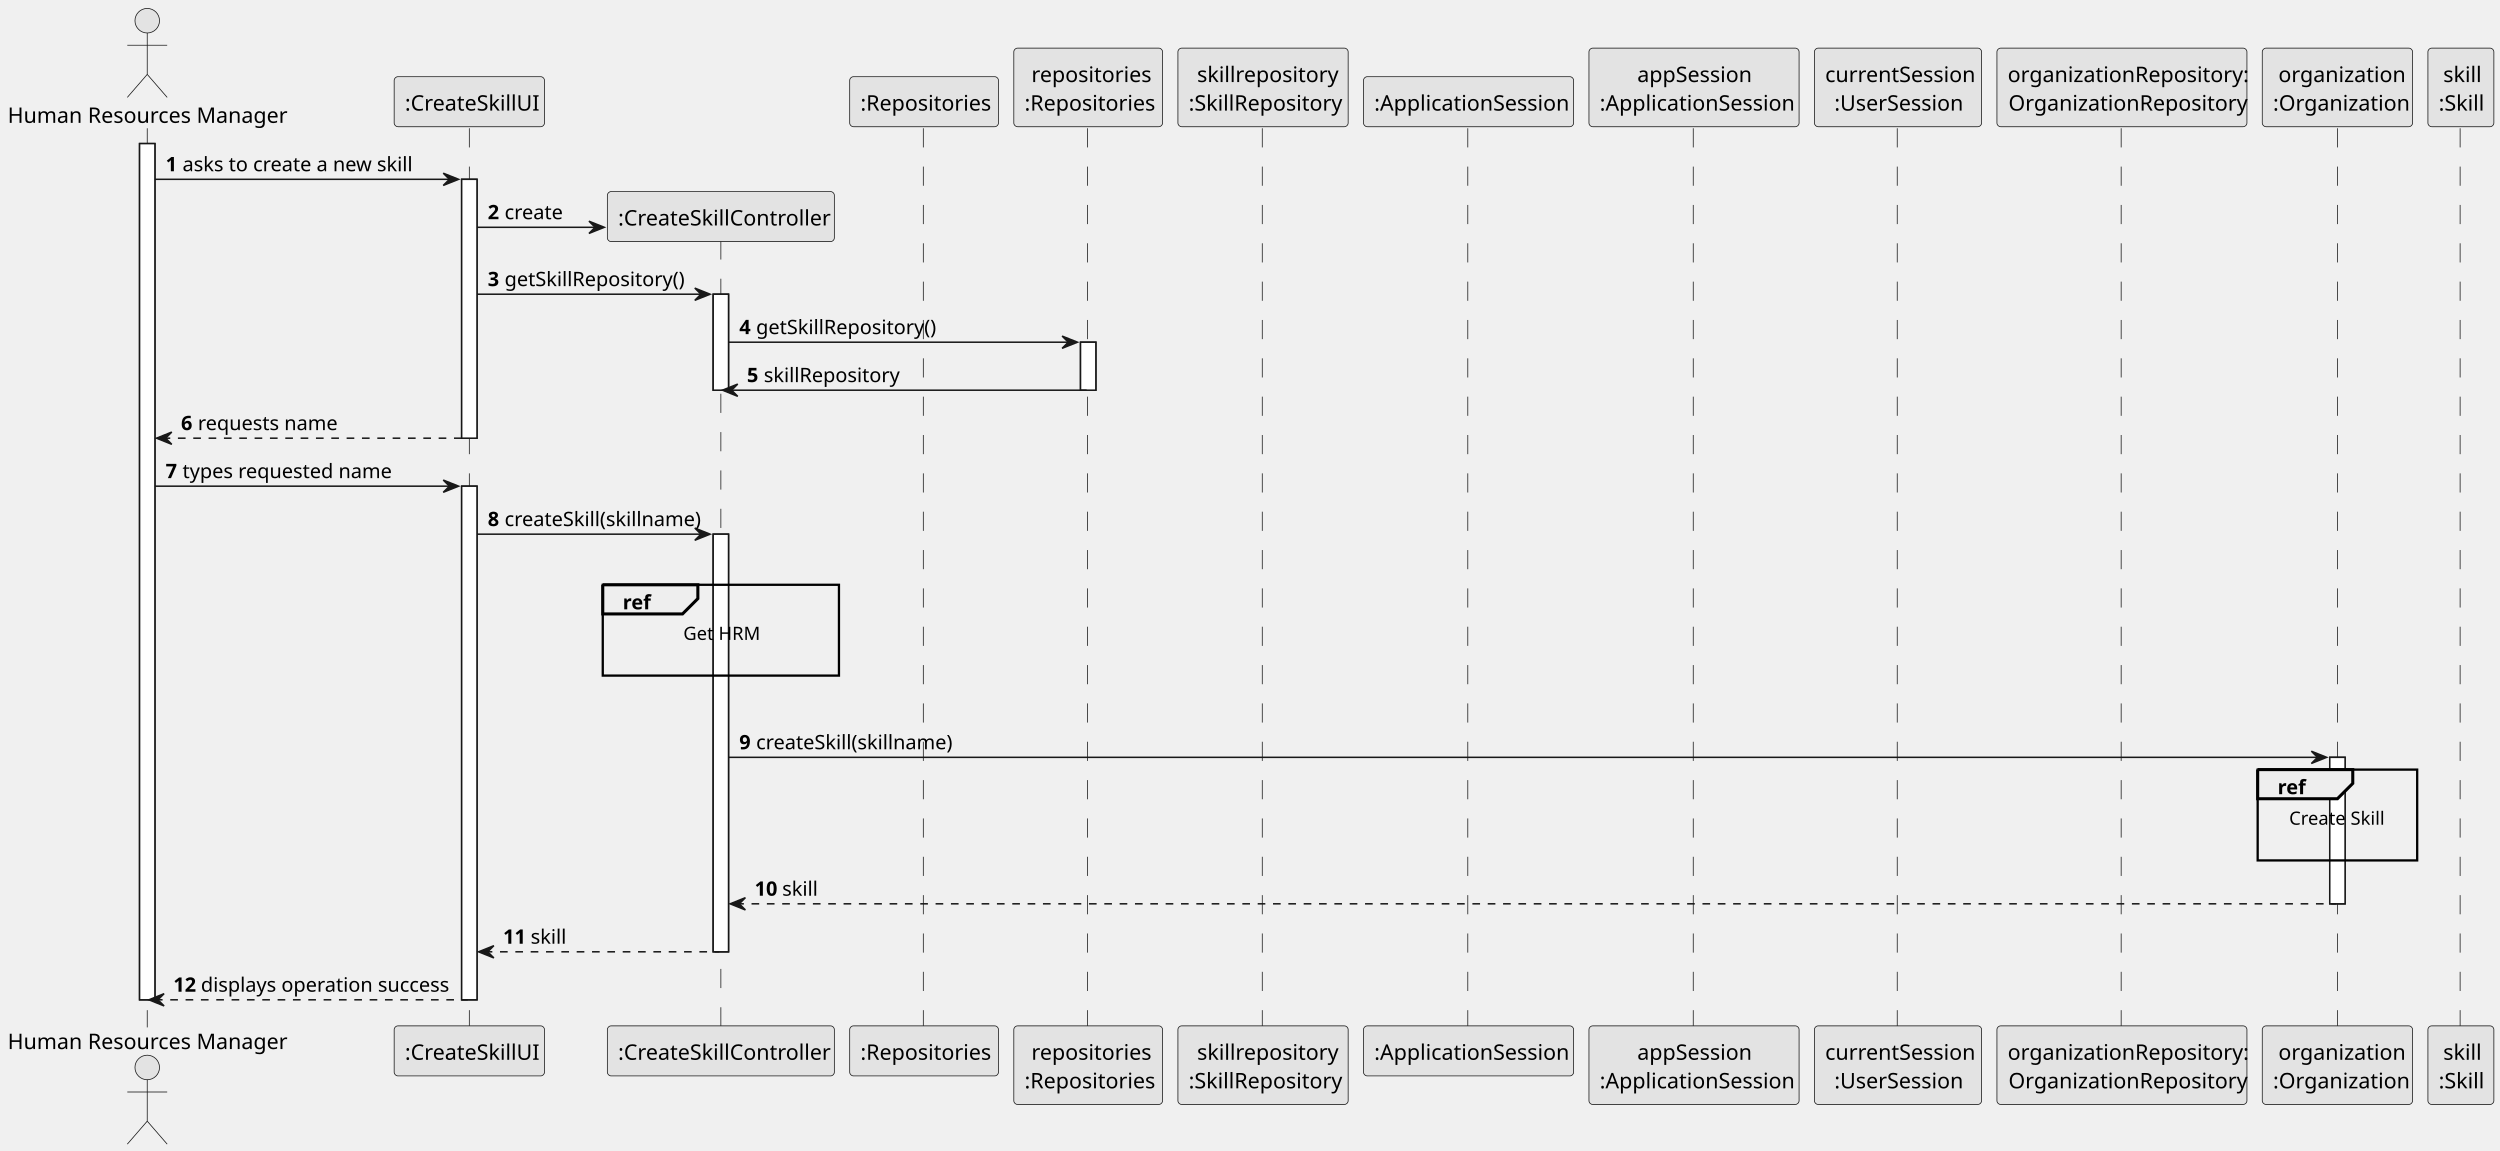
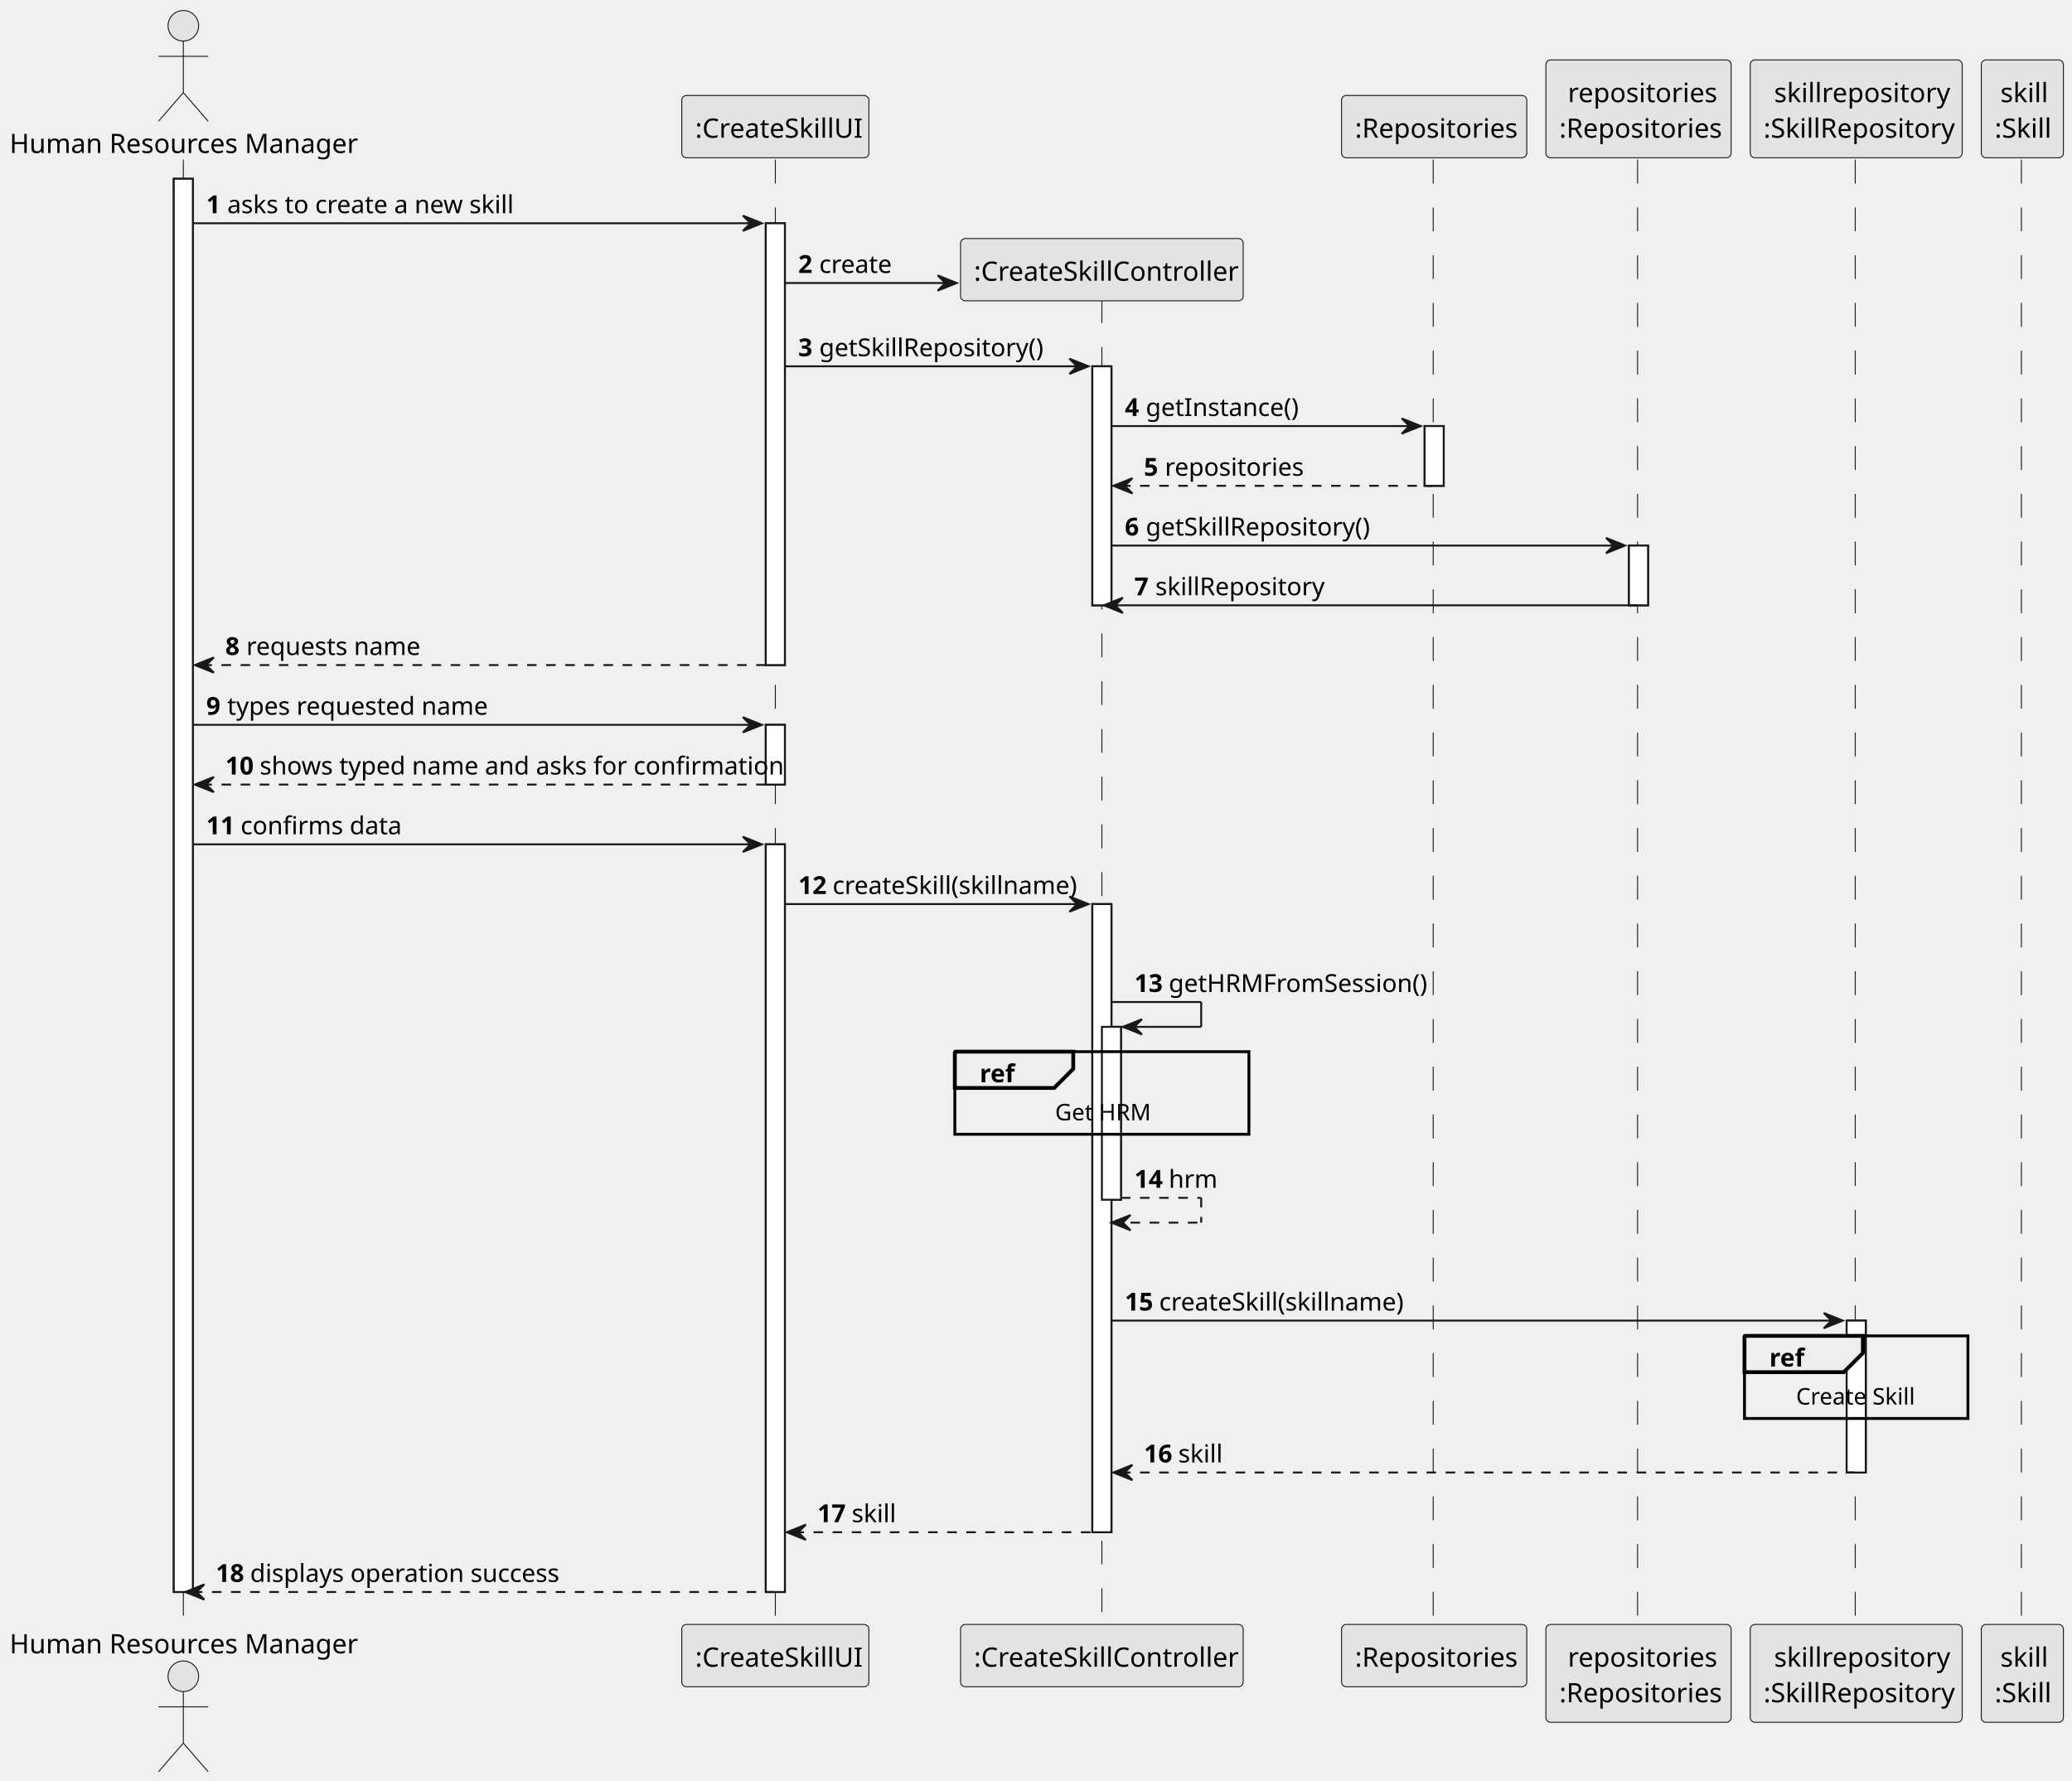
- <svg xmlns="http://www.w3.org/2000/svg" contentStyleType="text/css" height="300.8px" preserveAspectRatio="none" style="width:652px;height:300px;background:#FFFFFF;" version="1.1" viewBox="0 0 652 300" width="652.8px" zoomAndPan="magnify">
+ <svg xmlns="http://www.w3.org/2000/svg" contentStyleType="text/css" height="373.6px" preserveAspectRatio="none" style="width:434px;height:373px;background:#FFFFFF;" version="1.1" viewBox="0 0 434 373" width="434.4px" zoomAndPan="magnify">
  <defs />
  <g>
-     <rect fill="#FFFFFF" height="223.299" style="stroke:#181818;stroke-width:0.4;" width="4" x="36.4" y="37.448" />
-     <rect fill="#FFFFFF" height="67.514" style="stroke:#181818;stroke-width:0.4;" width="4" x="120.4" y="46.765" />
-     <rect fill="#FFFFFF" height="133.952" style="stroke:#181818;stroke-width:0.4;" width="4" x="120.4" y="126.795" />
-     <rect fill="#FFFFFF" height="25.033" style="stroke:#181818;stroke-width:0.4;" width="4" x="186" y="76.73" />
-     <rect fill="#FFFFFF" height="108.919" style="stroke:#181818;stroke-width:0.4;" width="4" x="186" y="139.312" />
-     <rect fill="#FFFFFF" height="12.516" style="stroke:#181818;stroke-width:0.4;" width="4" x="281.8" y="89.246" />
-     <rect fill="#FFFFFF" height="38.202" style="stroke:#181818;stroke-width:0.4;" width="4" x="607.6" y="197.513" />
-     <line style="stroke:#181818;stroke-width:0.2;stroke-dasharray:5.0,5.0;" x1="38.4" x2="38.4" y1="33.448" y2="267.948" />
-     <line style="stroke:#181818;stroke-width:0.2;stroke-dasharray:5.0,5.0;" x1="122.4" x2="122.4" y1="33.448" y2="267.948" />
-     <line style="stroke:#181818;stroke-width:0.2;stroke-dasharray:5.0,5.0;" x1="188" x2="188" y1="62.689" y2="267.948" />
-     <line style="stroke:#181818;stroke-width:0.2;stroke-dasharray:5.0,5.0;" x1="240.8" x2="240.8" y1="33.448" y2="267.948" />
-     <line style="stroke:#181818;stroke-width:0.2;stroke-dasharray:5.0,5.0;" x1="283.6" x2="283.6" y1="33.448" y2="267.948" />
-     <line style="stroke:#181818;stroke-width:0.2;stroke-dasharray:5.0,5.0;" x1="329.2" x2="329.2" y1="33.448" y2="267.948" />
-     <line style="stroke:#181818;stroke-width:0.2;stroke-dasharray:5.0,5.0;" x1="382.8" x2="382.8" y1="33.448" y2="267.948" />
-     <line style="stroke:#181818;stroke-width:0.2;stroke-dasharray:5.0,5.0;" x1="441.6" x2="441.6" y1="33.448" y2="267.948" />
-     <line style="stroke:#181818;stroke-width:0.2;stroke-dasharray:5.0,5.0;" x1="494.8" x2="494.8" y1="33.448" y2="267.948" />
-     <line style="stroke:#181818;stroke-width:0.2;stroke-dasharray:5.0,5.0;" x1="553.2" x2="553.2" y1="33.448" y2="267.948" />
-     <line style="stroke:#181818;stroke-width:0.2;stroke-dasharray:5.0,5.0;" x1="609.6" x2="609.6" y1="33.448" y2="267.948" />
-     <line style="stroke:#181818;stroke-width:0.2;stroke-dasharray:5.0,5.0;" x1="641.6" x2="641.6" y1="33.448" y2="267.948" />
+     <rect fill="#FFFFFF" height="296.029" style="stroke:#181818;stroke-width:0.4;" width="4" x="36.4" y="37.448" />
+     <rect fill="#FFFFFF" height="92.547" style="stroke:#181818;stroke-width:0.4;" width="4" x="160.4" y="46.765" />
+     <rect fill="#FFFFFF" height="12.516" style="stroke:#181818;stroke-width:0.4;" width="4" x="160.4" y="151.828" />
+     <rect fill="#FFFFFF" height="156.616" style="stroke:#181818;stroke-width:0.4;" width="4" x="160.4" y="176.861" />
+     <rect fill="#FFFFFF" height="50.066" style="stroke:#181818;stroke-width:0.4;" width="4" x="228.8" y="76.73" />
+     <rect fill="#FFFFFF" height="131.584" style="stroke:#181818;stroke-width:0.4;" width="4" x="228.8" y="189.377" />
+     <rect fill="#FFFFFF" height="36.217" style="stroke:#181818;stroke-width:0.4;" width="4" x="230.8" y="215.094" />
+     <rect fill="#FFFFFF" height="12.516" style="stroke:#181818;stroke-width:0.4;" width="4" x="298.4" y="89.246" />
+     <rect fill="#FFFFFF" height="12.516" style="stroke:#181818;stroke-width:0.4;" width="4" x="341.2" y="114.279" />
+     <rect fill="#FFFFFF" height="31.817" style="stroke:#181818;stroke-width:0.4;" width="4" x="386.8" y="276.627" />
+     <line style="stroke:#181818;stroke-width:0.2;stroke-dasharray:5.0,5.0;" x1="38.4" x2="38.4" y1="33.448" y2="340.677" />
+     <line style="stroke:#181818;stroke-width:0.2;stroke-dasharray:5.0,5.0;" x1="162.4" x2="162.4" y1="33.448" y2="340.677" />
+     <line style="stroke:#181818;stroke-width:0.2;stroke-dasharray:5.0,5.0;" x1="230.8" x2="230.8" y1="62.689" y2="340.677" />
+     <line style="stroke:#181818;stroke-width:0.2;stroke-dasharray:5.0,5.0;" x1="300.2" x2="300.2" y1="33.448" y2="340.677" />
+     <line style="stroke:#181818;stroke-width:0.2;stroke-dasharray:5.0,5.0;" x1="343" x2="343" y1="33.448" y2="340.677" />
+     <line style="stroke:#181818;stroke-width:0.2;stroke-dasharray:5.0,5.0;" x1="388.6" x2="388.6" y1="33.448" y2="340.677" />
+     <line style="stroke:#181818;stroke-width:0.2;stroke-dasharray:5.0,5.0;" x1="423.4" x2="423.4" y1="33.448" y2="340.677" />
    <text fill="#000000" font-family="sans-serif" font-size="5.6" lengthAdjust="spacing" textLength="70.4" x="2" y="32.043">Human Resources Manager</text>
    <ellipse cx="38.4" cy="5.4" fill="#E3E3E3" rx="3.2" ry="3.2" style="stroke:#181818;stroke-width:0.2;" />
    <path d="M38.4,8.6 L38.4,19.4 M33.2,11.8 L43.6,11.8 M38.4,19.4 L33.2,25.4 M38.4,19.4 L43.6,25.4 " fill="none" style="stroke:#181818;stroke-width:0.2;" />
-     <text fill="#000000" font-family="sans-serif" font-size="5.6" lengthAdjust="spacing" textLength="70.4" x="2" y="273.591">Human Resources Manager</text>
-     <ellipse cx="38.4" cy="278.396" fill="#E3E3E3" rx="3.2" ry="3.2" style="stroke:#181818;stroke-width:0.2;" />
-     <path d="M38.4,281.596 L38.4,292.396 M33.2,284.796 L43.6,284.796 M38.4,292.396 L33.2,298.396 M38.4,292.396 L43.6,298.396 " fill="none" style="stroke:#181818;stroke-width:0.2;" />
-     <rect fill="#E3E3E3" height="13.048" rx="1" ry="1" style="stroke:#181818;stroke-width:0.2;" width="39.2" x="102.8" y="20" />
-     <text fill="#000000" font-family="sans-serif" font-size="5.6" lengthAdjust="spacing" textLength="33.6" x="105.6" y="28.843">:CreateSkillUI</text>
-     <rect fill="#E3E3E3" height="13.048" rx="1" ry="1" style="stroke:#181818;stroke-width:0.2;" width="39.2" x="102.8" y="267.548" />
-     <text fill="#000000" font-family="sans-serif" font-size="5.6" lengthAdjust="spacing" textLength="33.6" x="105.6" y="276.391">:CreateSkillUI</text>
-     <rect fill="#E3E3E3" height="13.048" rx="1" ry="1" style="stroke:#181818;stroke-width:0.2;" width="59.2" x="158.4" y="267.548" />
-     <text fill="#000000" font-family="sans-serif" font-size="5.6" lengthAdjust="spacing" textLength="53.6" x="161.2" y="276.391">:CreateSkillController</text>
-     <rect fill="#E3E3E3" height="13.048" rx="1" ry="1" style="stroke:#181818;stroke-width:0.2;" width="38.8" x="221.6" y="20" />
-     <text fill="#000000" font-family="sans-serif" font-size="5.6" lengthAdjust="spacing" textLength="33.2" x="224.4" y="28.843">:Repositories</text>
-     <rect fill="#E3E3E3" height="13.048" rx="1" ry="1" style="stroke:#181818;stroke-width:0.2;" width="38.8" x="221.6" y="267.548" />
-     <text fill="#000000" font-family="sans-serif" font-size="5.6" lengthAdjust="spacing" textLength="33.2" x="224.4" y="276.391">:Repositories</text>
-     <rect fill="#E3E3E3" height="20.497" rx="1" ry="1" style="stroke:#181818;stroke-width:0.2;" width="38.8" x="264.4" y="12.552" />
-     <text fill="#000000" font-family="sans-serif" font-size="5.6" lengthAdjust="spacing" textLength="29.6" x="269" y="21.395">repositories</text>
-     <text fill="#000000" font-family="sans-serif" font-size="5.6" lengthAdjust="spacing" textLength="33.2" x="267.2" y="28.843">:Repositories</text>
-     <rect fill="#E3E3E3" height="20.497" rx="1" ry="1" style="stroke:#181818;stroke-width:0.2;" width="38.8" x="264.4" y="267.548" />
-     <text fill="#000000" font-family="sans-serif" font-size="5.6" lengthAdjust="spacing" textLength="29.6" x="269" y="276.391">repositories</text>
-     <text fill="#000000" font-family="sans-serif" font-size="5.6" lengthAdjust="spacing" textLength="33.2" x="267.2" y="283.839">:Repositories</text>
-     <rect fill="#E3E3E3" height="20.497" rx="1" ry="1" style="stroke:#181818;stroke-width:0.2;" width="44.4" x="307.2" y="12.552" />
-     <text fill="#000000" font-family="sans-serif" font-size="5.6" lengthAdjust="spacing" textLength="34.4" x="312.2" y="21.395">skillrepository</text>
-     <text fill="#000000" font-family="sans-serif" font-size="5.6" lengthAdjust="spacing" textLength="38.8" x="310" y="28.843">:SkillRepository</text>
-     <rect fill="#E3E3E3" height="20.497" rx="1" ry="1" style="stroke:#181818;stroke-width:0.2;" width="44.4" x="307.2" y="267.548" />
-     <text fill="#000000" font-family="sans-serif" font-size="5.6" lengthAdjust="spacing" textLength="34.4" x="312.2" y="276.391">skillrepository</text>
-     <text fill="#000000" font-family="sans-serif" font-size="5.6" lengthAdjust="spacing" textLength="38.8" x="310" y="283.839">:SkillRepository</text>
-     <rect fill="#E3E3E3" height="13.048" rx="1" ry="1" style="stroke:#181818;stroke-width:0.2;" width="54.8" x="355.6" y="20" />
-     <text fill="#000000" font-family="sans-serif" font-size="5.6" lengthAdjust="spacing" textLength="49.2" x="358.4" y="28.843">:ApplicationSession</text>
-     <rect fill="#E3E3E3" height="13.048" rx="1" ry="1" style="stroke:#181818;stroke-width:0.2;" width="54.8" x="355.6" y="267.548" />
-     <text fill="#000000" font-family="sans-serif" font-size="5.6" lengthAdjust="spacing" textLength="49.2" x="358.4" y="276.391">:ApplicationSession</text>
-     <rect fill="#E3E3E3" height="20.497" rx="1" ry="1" style="stroke:#181818;stroke-width:0.2;" width="54.8" x="414.4" y="12.552" />
-     <text fill="#000000" font-family="sans-serif" font-size="5.6" lengthAdjust="spacing" textLength="29.6" x="427" y="21.395">appSession</text>
-     <text fill="#000000" font-family="sans-serif" font-size="5.6" lengthAdjust="spacing" textLength="49.2" x="417.2" y="28.843">:ApplicationSession</text>
-     <rect fill="#E3E3E3" height="20.497" rx="1" ry="1" style="stroke:#181818;stroke-width:0.2;" width="54.8" x="414.4" y="267.548" />
-     <text fill="#000000" font-family="sans-serif" font-size="5.6" lengthAdjust="spacing" textLength="29.6" x="427" y="276.391">appSession</text>
-     <text fill="#000000" font-family="sans-serif" font-size="5.6" lengthAdjust="spacing" textLength="49.2" x="417.2" y="283.839">:ApplicationSession</text>
-     <rect fill="#E3E3E3" height="20.497" rx="1" ry="1" style="stroke:#181818;stroke-width:0.2;" width="43.6" x="473.2" y="12.552" />
-     <text fill="#000000" font-family="sans-serif" font-size="5.6" lengthAdjust="spacing" textLength="38" x="476" y="21.395">currentSession</text>
-     <text fill="#000000" font-family="sans-serif" font-size="5.6" lengthAdjust="spacing" textLength="33.2" x="478.4" y="28.843">:UserSession</text>
-     <rect fill="#E3E3E3" height="20.497" rx="1" ry="1" style="stroke:#181818;stroke-width:0.2;" width="43.6" x="473.2" y="267.548" />
-     <text fill="#000000" font-family="sans-serif" font-size="5.6" lengthAdjust="spacing" textLength="38" x="476" y="276.391">currentSession</text>
-     <text fill="#000000" font-family="sans-serif" font-size="5.6" lengthAdjust="spacing" textLength="33.2" x="478.4" y="283.839">:UserSession</text>
-     <rect fill="#E3E3E3" height="20.497" rx="1" ry="1" style="stroke:#181818;stroke-width:0.2;" width="65.2" x="520.8" y="12.552" />
-     <text fill="#000000" font-family="sans-serif" font-size="5.6" lengthAdjust="spacing" textLength="59.6" x="523.6" y="21.395">organizationRepository:</text>
-     <text fill="#000000" font-family="sans-serif" font-size="5.6" lengthAdjust="spacing" textLength="59.2" x="523.8" y="28.843">OrganizationRepository</text>
-     <rect fill="#E3E3E3" height="20.497" rx="1" ry="1" style="stroke:#181818;stroke-width:0.2;" width="65.2" x="520.8" y="267.548" />
-     <text fill="#000000" font-family="sans-serif" font-size="5.6" lengthAdjust="spacing" textLength="59.6" x="523.6" y="276.391">organizationRepository:</text>
-     <text fill="#000000" font-family="sans-serif" font-size="5.6" lengthAdjust="spacing" textLength="59.2" x="523.8" y="283.839">OrganizationRepository</text>
-     <rect fill="#E3E3E3" height="20.497" rx="1" ry="1" style="stroke:#181818;stroke-width:0.2;" width="39.2" x="590" y="12.552" />
-     <text fill="#000000" font-family="sans-serif" font-size="5.6" lengthAdjust="spacing" textLength="30.8" x="594.2" y="21.395">organization</text>
-     <text fill="#000000" font-family="sans-serif" font-size="5.6" lengthAdjust="spacing" textLength="33.6" x="592.8" y="28.843">:Organization</text>
-     <rect fill="#E3E3E3" height="20.497" rx="1" ry="1" style="stroke:#181818;stroke-width:0.2;" width="39.2" x="590" y="267.548" />
-     <text fill="#000000" font-family="sans-serif" font-size="5.6" lengthAdjust="spacing" textLength="30.8" x="594.2" y="276.391">organization</text>
-     <text fill="#000000" font-family="sans-serif" font-size="5.6" lengthAdjust="spacing" textLength="33.6" x="592.8" y="283.839">:Organization</text>
-     <rect fill="#E3E3E3" height="20.497" rx="1" ry="1" style="stroke:#181818;stroke-width:0.2;" width="17.2" x="633.2" y="12.552" />
-     <text fill="#000000" font-family="sans-serif" font-size="5.6" lengthAdjust="spacing" textLength="9.2" x="637.2" y="21.395">skill</text>
-     <text fill="#000000" font-family="sans-serif" font-size="5.6" lengthAdjust="spacing" textLength="11.6" x="636" y="28.843">:Skill</text>
-     <rect fill="#E3E3E3" height="20.497" rx="1" ry="1" style="stroke:#181818;stroke-width:0.2;" width="17.2" x="633.2" y="267.548" />
-     <text fill="#000000" font-family="sans-serif" font-size="5.6" lengthAdjust="spacing" textLength="9.2" x="637.2" y="276.391">skill</text>
-     <text fill="#000000" font-family="sans-serif" font-size="5.6" lengthAdjust="spacing" textLength="11.6" x="636" y="283.839">:Skill</text>
-     <rect fill="#FFFFFF" height="223.299" style="stroke:#181818;stroke-width:0.4;" width="4" x="36.4" y="37.448" />
-     <rect fill="#FFFFFF" height="67.514" style="stroke:#181818;stroke-width:0.4;" width="4" x="120.4" y="46.765" />
-     <rect fill="#FFFFFF" height="133.952" style="stroke:#181818;stroke-width:0.4;" width="4" x="120.4" y="126.795" />
-     <rect fill="#FFFFFF" height="25.033" style="stroke:#181818;stroke-width:0.4;" width="4" x="186" y="76.73" />
-     <rect fill="#FFFFFF" height="108.919" style="stroke:#181818;stroke-width:0.4;" width="4" x="186" y="139.312" />
-     <rect fill="#FFFFFF" height="12.516" style="stroke:#181818;stroke-width:0.4;" width="4" x="281.8" y="89.246" />
-     <rect fill="#FFFFFF" height="38.202" style="stroke:#181818;stroke-width:0.4;" width="4" x="607.6" y="197.513" />
-     <polygon fill="#181818" points="115.6,45.165,119.6,46.765,115.6,48.365,117.2,46.765" style="stroke:#181818;stroke-width:0.4;" />
-     <line style="stroke:#181818;stroke-width:0.4;" x1="40.4" x2="118" y1="46.765" y2="46.765" />
+     <text fill="#000000" font-family="sans-serif" font-size="5.6" lengthAdjust="spacing" textLength="70.4" x="2" y="346.32">Human Resources Manager</text>
+     <ellipse cx="38.4" cy="351.126" fill="#E3E3E3" rx="3.2" ry="3.2" style="stroke:#181818;stroke-width:0.2;" />
+     <path d="M38.4,354.326 L38.4,365.126 M33.2,357.526 L43.6,357.526 M38.4,365.126 L33.2,371.126 M38.4,365.126 L43.6,371.126 " fill="none" style="stroke:#181818;stroke-width:0.2;" />
+     <rect fill="#E3E3E3" height="13.048" rx="1" ry="1" style="stroke:#181818;stroke-width:0.2;" width="39.2" x="142.8" y="20" />
+     <text fill="#000000" font-family="sans-serif" font-size="5.6" lengthAdjust="spacing" textLength="33.6" x="145.6" y="28.843">:CreateSkillUI</text>
+     <rect fill="#E3E3E3" height="13.048" rx="1" ry="1" style="stroke:#181818;stroke-width:0.2;" width="39.2" x="142.8" y="340.277" />
+     <text fill="#000000" font-family="sans-serif" font-size="5.6" lengthAdjust="spacing" textLength="33.6" x="145.6" y="349.12">:CreateSkillUI</text>
+     <rect fill="#E3E3E3" height="13.048" rx="1" ry="1" style="stroke:#181818;stroke-width:0.2;" width="59.2" x="201.2" y="340.277" />
+     <text fill="#000000" font-family="sans-serif" font-size="5.6" lengthAdjust="spacing" textLength="53.6" x="204" y="349.12">:CreateSkillController</text>
+     <rect fill="#E3E3E3" height="13.048" rx="1" ry="1" style="stroke:#181818;stroke-width:0.2;" width="38.8" x="281" y="20" />
+     <text fill="#000000" font-family="sans-serif" font-size="5.6" lengthAdjust="spacing" textLength="33.2" x="283.8" y="28.843">:Repositories</text>
+     <rect fill="#E3E3E3" height="13.048" rx="1" ry="1" style="stroke:#181818;stroke-width:0.2;" width="38.8" x="281" y="340.277" />
+     <text fill="#000000" font-family="sans-serif" font-size="5.6" lengthAdjust="spacing" textLength="33.2" x="283.8" y="349.12">:Repositories</text>
+     <rect fill="#E3E3E3" height="20.497" rx="1" ry="1" style="stroke:#181818;stroke-width:0.2;" width="38.8" x="323.8" y="12.552" />
+     <text fill="#000000" font-family="sans-serif" font-size="5.6" lengthAdjust="spacing" textLength="29.6" x="328.4" y="21.395">repositories</text>
+     <text fill="#000000" font-family="sans-serif" font-size="5.6" lengthAdjust="spacing" textLength="33.2" x="326.6" y="28.843">:Repositories</text>
+     <rect fill="#E3E3E3" height="20.497" rx="1" ry="1" style="stroke:#181818;stroke-width:0.2;" width="38.8" x="323.8" y="340.277" />
+     <text fill="#000000" font-family="sans-serif" font-size="5.6" lengthAdjust="spacing" textLength="29.6" x="328.4" y="349.12">repositories</text>
+     <text fill="#000000" font-family="sans-serif" font-size="5.6" lengthAdjust="spacing" textLength="33.2" x="326.6" y="356.569">:Repositories</text>
+     <rect fill="#E3E3E3" height="20.497" rx="1" ry="1" style="stroke:#181818;stroke-width:0.2;" width="44.4" x="366.6" y="12.552" />
+     <text fill="#000000" font-family="sans-serif" font-size="5.6" lengthAdjust="spacing" textLength="34.4" x="371.6" y="21.395">skillrepository</text>
+     <text fill="#000000" font-family="sans-serif" font-size="5.6" lengthAdjust="spacing" textLength="38.8" x="369.4" y="28.843">:SkillRepository</text>
+     <rect fill="#E3E3E3" height="20.497" rx="1" ry="1" style="stroke:#181818;stroke-width:0.2;" width="44.4" x="366.6" y="340.277" />
+     <text fill="#000000" font-family="sans-serif" font-size="5.6" lengthAdjust="spacing" textLength="34.4" x="371.6" y="349.12">skillrepository</text>
+     <text fill="#000000" font-family="sans-serif" font-size="5.6" lengthAdjust="spacing" textLength="38.8" x="369.4" y="356.569">:SkillRepository</text>
+     <rect fill="#E3E3E3" height="20.497" rx="1" ry="1" style="stroke:#181818;stroke-width:0.2;" width="17.2" x="415" y="12.552" />
+     <text fill="#000000" font-family="sans-serif" font-size="5.6" lengthAdjust="spacing" textLength="9.2" x="419" y="21.395">skill</text>
+     <text fill="#000000" font-family="sans-serif" font-size="5.6" lengthAdjust="spacing" textLength="11.6" x="417.8" y="28.843">:Skill</text>
+     <rect fill="#E3E3E3" height="20.497" rx="1" ry="1" style="stroke:#181818;stroke-width:0.2;" width="17.2" x="415" y="340.277" />
+     <text fill="#000000" font-family="sans-serif" font-size="5.6" lengthAdjust="spacing" textLength="9.2" x="419" y="349.12">skill</text>
+     <text fill="#000000" font-family="sans-serif" font-size="5.6" lengthAdjust="spacing" textLength="11.6" x="417.8" y="356.569">:Skill</text>
+     <rect fill="#FFFFFF" height="296.029" style="stroke:#181818;stroke-width:0.4;" width="4" x="36.4" y="37.448" />
+     <rect fill="#FFFFFF" height="92.547" style="stroke:#181818;stroke-width:0.4;" width="4" x="160.4" y="46.765" />
+     <rect fill="#FFFFFF" height="12.516" style="stroke:#181818;stroke-width:0.4;" width="4" x="160.4" y="151.828" />
+     <rect fill="#FFFFFF" height="156.616" style="stroke:#181818;stroke-width:0.4;" width="4" x="160.4" y="176.861" />
+     <rect fill="#FFFFFF" height="50.066" style="stroke:#181818;stroke-width:0.4;" width="4" x="228.8" y="76.73" />
+     <rect fill="#FFFFFF" height="131.584" style="stroke:#181818;stroke-width:0.4;" width="4" x="228.8" y="189.377" />
+     <rect fill="#FFFFFF" height="36.217" style="stroke:#181818;stroke-width:0.4;" width="4" x="230.8" y="215.094" />
+     <rect fill="#FFFFFF" height="12.516" style="stroke:#181818;stroke-width:0.4;" width="4" x="298.4" y="89.246" />
+     <rect fill="#FFFFFF" height="12.516" style="stroke:#181818;stroke-width:0.4;" width="4" x="341.2" y="114.279" />
+     <rect fill="#FFFFFF" height="31.817" style="stroke:#181818;stroke-width:0.4;" width="4" x="386.8" y="276.627" />
+     <polygon fill="#181818" points="155.6,45.165,159.6,46.765,155.6,48.365,157.2,46.765" style="stroke:#181818;stroke-width:0.4;" />
+     <line style="stroke:#181818;stroke-width:0.4;" x1="40.4" x2="158" y1="46.765" y2="46.765" />
    <text fill="#000000" font-family="sans-serif" font-size="5.2" font-weight="bold" lengthAdjust="spacing" textLength="2.8" x="43.2" y="44.66">1</text>
    <text fill="#000000" font-family="sans-serif" font-size="5.2" lengthAdjust="spacing" textLength="59.2" x="47.6" y="44.66">asks to create a new skill</text>
-     <polygon fill="#181818" points="153.6,57.681,157.6,59.281,153.6,60.881,155.2,59.281" style="stroke:#181818;stroke-width:0.4;" />
-     <line style="stroke:#181818;stroke-width:0.4;" x1="124.4" x2="156" y1="59.281" y2="59.281" />
-     <text fill="#000000" font-family="sans-serif" font-size="5.2" font-weight="bold" lengthAdjust="spacing" textLength="2.8" x="127.2" y="57.176">2</text>
-     <text fill="#000000" font-family="sans-serif" font-size="5.2" lengthAdjust="spacing" textLength="14.4" x="131.6" y="57.176">create</text>
-     <rect fill="#E3E3E3" height="13.048" rx="1" ry="1" style="stroke:#181818;stroke-width:0.2;" width="59.2" x="158.4" y="49.965" />
-     <text fill="#000000" font-family="sans-serif" font-size="5.6" lengthAdjust="spacing" textLength="53.6" x="161.2" y="58.808">:CreateSkillController</text>
-     <polygon fill="#181818" points="181.2,75.13,185.2,76.73,181.2,78.33,182.8,76.73" style="stroke:#181818;stroke-width:0.4;" />
-     <line style="stroke:#181818;stroke-width:0.4;" x1="124.4" x2="183.6" y1="76.73" y2="76.73" />
-     <text fill="#000000" font-family="sans-serif" font-size="5.2" font-weight="bold" lengthAdjust="spacing" textLength="2.8" x="127.2" y="74.625">3</text>
-     <text fill="#000000" font-family="sans-serif" font-size="5.2" lengthAdjust="spacing" textLength="45.2" x="131.6" y="74.625">getSkillRepository()</text>
-     <polygon fill="#181818" points="277,87.646,281,89.246,277,90.846,278.6,89.246" style="stroke:#181818;stroke-width:0.4;" />
-     <line style="stroke:#181818;stroke-width:0.4;" x1="190" x2="279.4" y1="89.246" y2="89.246" />
-     <text fill="#000000" font-family="sans-serif" font-size="5.2" font-weight="bold" lengthAdjust="spacing" textLength="2.8" x="192.8" y="87.141">4</text>
-     <text fill="#000000" font-family="sans-serif" font-size="5.2" lengthAdjust="spacing" textLength="45.2" x="197.2" y="87.141">getSkillRepository()</text>
-     <polygon fill="#181818" points="192.4,100.162,188.4,101.763,192.4,103.362,190.8,101.763" style="stroke:#181818;stroke-width:0.4;" />
-     <line style="stroke:#181818;stroke-width:0.4;" x1="190" x2="283.4" y1="101.763" y2="101.763" />
-     <text fill="#000000" font-family="sans-serif" font-size="5.2" font-weight="bold" lengthAdjust="spacing" textLength="2.8" x="194.8" y="99.657">5</text>
-     <text fill="#000000" font-family="sans-serif" font-size="5.2" lengthAdjust="spacing" textLength="34" x="199.2" y="99.657">skillRepository</text>
-     <polygon fill="#181818" points="44.8,112.679,40.8,114.279,44.8,115.879,43.2,114.279" style="stroke:#181818;stroke-width:0.4;" />
-     <line style="stroke:#181818;stroke-width:0.4;stroke-dasharray:2.0,2.0;" x1="42.4" x2="122" y1="114.279" y2="114.279" />
-     <text fill="#000000" font-family="sans-serif" font-size="5.2" font-weight="bold" lengthAdjust="spacing" textLength="2.8" x="47.2" y="112.174">6</text>
-     <text fill="#000000" font-family="sans-serif" font-size="5.2" lengthAdjust="spacing" textLength="34.4" x="51.6" y="112.174">requests name</text>
-     <polygon fill="#181818" points="115.6,125.195,119.6,126.795,115.6,128.395,117.2,126.795" style="stroke:#181818;stroke-width:0.4;" />
-     <line style="stroke:#181818;stroke-width:0.4;" x1="40.4" x2="118" y1="126.795" y2="126.795" />
-     <text fill="#000000" font-family="sans-serif" font-size="5.2" font-weight="bold" lengthAdjust="spacing" textLength="2.8" x="43.2" y="124.69">7</text>
-     <text fill="#000000" font-family="sans-serif" font-size="5.2" lengthAdjust="spacing" textLength="51.6" x="47.6" y="124.69">types requested name</text>
-     <polygon fill="#181818" points="181.2,137.712,185.2,139.312,181.2,140.912,182.8,139.312" style="stroke:#181818;stroke-width:0.4;" />
-     <line style="stroke:#181818;stroke-width:0.4;" x1="124.4" x2="183.6" y1="139.312" y2="139.312" />
-     <text fill="#000000" font-family="sans-serif" font-size="5.2" font-weight="bold" lengthAdjust="spacing" textLength="2.8" x="127.2" y="137.207">8</text>
-     <text fill="#000000" font-family="sans-serif" font-size="5.2" lengthAdjust="spacing" textLength="49.6" x="131.6" y="137.207">createSkill(skillname)</text>
-     <rect fill="none" height="23.685" style="stroke:#000000;stroke-width:0.6;" width="61.6" x="157.2" y="152.512" />
-     <path d="M157.2,152.512 L182,152.512 L182,156.112 L178,160.112 L157.2,160.112 L157.2,152.512 " fill="#EEEEEE" style="stroke:#000000;stroke-width:0.8;" />
-     <text fill="#000000" font-family="sans-serif" font-size="5.2" font-weight="bold" lengthAdjust="spacing" textLength="6.8" x="162.4" y="158.923">ref</text>
-     <text fill="#000000" font-family="sans-serif" font-size="4.8" lengthAdjust="spacing" textLength="19.6" x="178.2" y="166.891">Get HRM</text>
-     <text fill="#000000" font-family="sans-serif" font-size="4.8" lengthAdjust="spacing" textLength="1.2" x="187.4" y="173.276"> </text>
-     <polygon fill="#181818" points="602.8,195.913,606.8,197.513,602.8,199.113,604.4,197.513" style="stroke:#181818;stroke-width:0.4;" />
-     <line style="stroke:#181818;stroke-width:0.4;" x1="190" x2="605.2" y1="197.513" y2="197.513" />
-     <text fill="#000000" font-family="sans-serif" font-size="5.2" font-weight="bold" lengthAdjust="spacing" textLength="2.8" x="192.8" y="195.408">9</text>
-     <text fill="#000000" font-family="sans-serif" font-size="5.2" lengthAdjust="spacing" textLength="49.6" x="197.2" y="195.408">createSkill(skillname)</text>
-     <rect fill="none" height="23.685" style="stroke:#000000;stroke-width:0.6;" width="41.6" x="588.8" y="200.713" />
-     <path d="M588.8,200.713 L613.6,200.713 L613.6,204.313 L609.6,208.313 L588.8,208.313 L588.8,200.713 " fill="#EEEEEE" style="stroke:#000000;stroke-width:0.8;" />
-     <text fill="#000000" font-family="sans-serif" font-size="5.2" font-weight="bold" lengthAdjust="spacing" textLength="6.8" x="594" y="207.125">ref</text>
-     <text fill="#000000" font-family="sans-serif" font-size="4.8" lengthAdjust="spacing" textLength="25.2" x="597" y="215.093">Create Skill</text>
-     <text fill="#000000" font-family="sans-serif" font-size="4.8" lengthAdjust="spacing" textLength="1.2" x="609" y="221.477"> </text>
-     <polygon fill="#181818" points="194.4,234.115,190.4,235.715,194.4,237.315,192.8,235.715" style="stroke:#181818;stroke-width:0.4;" />
-     <line style="stroke:#181818;stroke-width:0.4;stroke-dasharray:2.0,2.0;" x1="192" x2="609.2" y1="235.715" y2="235.715" />
-     <text fill="#000000" font-family="sans-serif" font-size="5.2" font-weight="bold" lengthAdjust="spacing" textLength="5.6" x="196.8" y="233.61">10</text>
-     <text fill="#000000" font-family="sans-serif" font-size="5.2" lengthAdjust="spacing" textLength="9.2" x="204" y="233.61">skill</text>
-     <polygon fill="#181818" points="128.8,246.631,124.8,248.231,128.8,249.831,127.2,248.231" style="stroke:#181818;stroke-width:0.4;" />
-     <line style="stroke:#181818;stroke-width:0.4;stroke-dasharray:2.0,2.0;" x1="126.4" x2="187.6" y1="248.231" y2="248.231" />
-     <text fill="#000000" font-family="sans-serif" font-size="5.2" font-weight="bold" lengthAdjust="spacing" textLength="5.6" x="131.2" y="246.126">11</text>
-     <text fill="#000000" font-family="sans-serif" font-size="5.2" lengthAdjust="spacing" textLength="9.2" x="138.4" y="246.126">skill</text>
-     <polygon fill="#181818" points="42.8,259.148,38.8,260.748,42.8,262.348,41.2,260.748" style="stroke:#181818;stroke-width:0.4;" />
-     <line style="stroke:#181818;stroke-width:0.4;stroke-dasharray:2.0,2.0;" x1="40.4" x2="122" y1="260.748" y2="260.748" />
-     <text fill="#000000" font-family="sans-serif" font-size="5.2" font-weight="bold" lengthAdjust="spacing" textLength="5.6" x="45.2" y="258.643">12</text>
-     <text fill="#000000" font-family="sans-serif" font-size="5.2" lengthAdjust="spacing" textLength="63.2" x="52.4" y="258.643">displays operation success</text>
+     <polygon fill="#181818" points="196.4,57.681,200.4,59.281,196.4,60.881,198,59.281" style="stroke:#181818;stroke-width:0.4;" />
+     <line style="stroke:#181818;stroke-width:0.4;" x1="164.4" x2="198.8" y1="59.281" y2="59.281" />
+     <text fill="#000000" font-family="sans-serif" font-size="5.2" font-weight="bold" lengthAdjust="spacing" textLength="2.8" x="167.2" y="57.176">2</text>
+     <text fill="#000000" font-family="sans-serif" font-size="5.2" lengthAdjust="spacing" textLength="14.4" x="171.6" y="57.176">create</text>
+     <rect fill="#E3E3E3" height="13.048" rx="1" ry="1" style="stroke:#181818;stroke-width:0.2;" width="59.2" x="201.2" y="49.965" />
+     <text fill="#000000" font-family="sans-serif" font-size="5.6" lengthAdjust="spacing" textLength="53.6" x="204" y="58.808">:CreateSkillController</text>
+     <polygon fill="#181818" points="224,75.13,228,76.73,224,78.33,225.6,76.73" style="stroke:#181818;stroke-width:0.4;" />
+     <line style="stroke:#181818;stroke-width:0.4;" x1="164.4" x2="226.4" y1="76.73" y2="76.73" />
+     <text fill="#000000" font-family="sans-serif" font-size="5.2" font-weight="bold" lengthAdjust="spacing" textLength="2.8" x="167.2" y="74.625">3</text>
+     <text fill="#000000" font-family="sans-serif" font-size="5.2" lengthAdjust="spacing" textLength="45.2" x="171.6" y="74.625">getSkillRepository()</text>
+     <polygon fill="#181818" points="293.6,87.646,297.6,89.246,293.6,90.846,295.2,89.246" style="stroke:#181818;stroke-width:0.4;" />
+     <line style="stroke:#181818;stroke-width:0.4;" x1="232.8" x2="296" y1="89.246" y2="89.246" />
+     <text fill="#000000" font-family="sans-serif" font-size="5.2" font-weight="bold" lengthAdjust="spacing" textLength="2.8" x="235.6" y="87.141">4</text>
+     <text fill="#000000" font-family="sans-serif" font-size="5.2" lengthAdjust="spacing" textLength="30" x="240" y="87.141">getInstance()</text>
+     <polygon fill="#181818" points="237.2,100.162,233.2,101.763,237.2,103.362,235.6,101.763" style="stroke:#181818;stroke-width:0.4;" />
+     <line style="stroke:#181818;stroke-width:0.4;stroke-dasharray:2.0,2.0;" x1="234.8" x2="300" y1="101.763" y2="101.763" />
+     <text fill="#000000" font-family="sans-serif" font-size="5.2" font-weight="bold" lengthAdjust="spacing" textLength="2.8" x="239.6" y="99.657">5</text>
+     <text fill="#000000" font-family="sans-serif" font-size="5.2" lengthAdjust="spacing" textLength="26.8" x="244" y="99.657">repositories</text>
+     <polygon fill="#181818" points="336.4,112.679,340.4,114.279,336.4,115.879,338,114.279" style="stroke:#181818;stroke-width:0.4;" />
+     <line style="stroke:#181818;stroke-width:0.4;" x1="232.8" x2="338.8" y1="114.279" y2="114.279" />
+     <text fill="#000000" font-family="sans-serif" font-size="5.2" font-weight="bold" lengthAdjust="spacing" textLength="2.8" x="235.6" y="112.174">6</text>
+     <text fill="#000000" font-family="sans-serif" font-size="5.2" lengthAdjust="spacing" textLength="45.2" x="240" y="112.174">getSkillRepository()</text>
+     <polygon fill="#181818" points="235.2,125.195,231.2,126.795,235.2,128.395,233.6,126.795" style="stroke:#181818;stroke-width:0.4;" />
+     <line style="stroke:#181818;stroke-width:0.4;" x1="232.8" x2="342.8" y1="126.795" y2="126.795" />
+     <text fill="#000000" font-family="sans-serif" font-size="5.2" font-weight="bold" lengthAdjust="spacing" textLength="2.8" x="237.6" y="124.69">7</text>
+     <text fill="#000000" font-family="sans-serif" font-size="5.2" lengthAdjust="spacing" textLength="34" x="242" y="124.69">skillRepository</text>
+     <polygon fill="#181818" points="44.8,137.712,40.8,139.312,44.8,140.912,43.2,139.312" style="stroke:#181818;stroke-width:0.4;" />
+     <line style="stroke:#181818;stroke-width:0.4;stroke-dasharray:2.0,2.0;" x1="42.4" x2="162" y1="139.312" y2="139.312" />
+     <text fill="#000000" font-family="sans-serif" font-size="5.2" font-weight="bold" lengthAdjust="spacing" textLength="2.8" x="47.2" y="137.207">8</text>
+     <text fill="#000000" font-family="sans-serif" font-size="5.2" lengthAdjust="spacing" textLength="34.4" x="51.6" y="137.207">requests name</text>
+     <polygon fill="#181818" points="155.6,150.228,159.6,151.828,155.6,153.428,157.2,151.828" style="stroke:#181818;stroke-width:0.4;" />
+     <line style="stroke:#181818;stroke-width:0.4;" x1="40.4" x2="158" y1="151.828" y2="151.828" />
+     <text fill="#000000" font-family="sans-serif" font-size="5.2" font-weight="bold" lengthAdjust="spacing" textLength="2.8" x="43.2" y="149.723">9</text>
+     <text fill="#000000" font-family="sans-serif" font-size="5.2" lengthAdjust="spacing" textLength="51.6" x="47.6" y="149.723">types requested name</text>
+     <polygon fill="#181818" points="44.8,162.744,40.8,164.345,44.8,165.945,43.2,164.345" style="stroke:#181818;stroke-width:0.4;" />
+     <line style="stroke:#181818;stroke-width:0.4;stroke-dasharray:2.0,2.0;" x1="42.4" x2="162" y1="164.345" y2="164.345" />
+     <text fill="#000000" font-family="sans-serif" font-size="5.2" font-weight="bold" lengthAdjust="spacing" textLength="5.6" x="47.2" y="162.239">10</text>
+     <text fill="#000000" font-family="sans-serif" font-size="5.2" lengthAdjust="spacing" textLength="103.2" x="54.4" y="162.239">shows typed name and asks for confirmation</text>
+     <polygon fill="#181818" points="155.6,175.261,159.6,176.861,155.6,178.461,157.2,176.861" style="stroke:#181818;stroke-width:0.4;" />
+     <line style="stroke:#181818;stroke-width:0.4;" x1="40.4" x2="158" y1="176.861" y2="176.861" />
+     <text fill="#000000" font-family="sans-serif" font-size="5.2" font-weight="bold" lengthAdjust="spacing" textLength="5.6" x="43.2" y="174.756">11</text>
+     <text fill="#000000" font-family="sans-serif" font-size="5.2" lengthAdjust="spacing" textLength="31.2" x="50.4" y="174.756">confirms data</text>
+     <polygon fill="#181818" points="224,187.777,228,189.377,224,190.977,225.6,189.377" style="stroke:#181818;stroke-width:0.4;" />
+     <line style="stroke:#181818;stroke-width:0.4;" x1="164.4" x2="226.4" y1="189.377" y2="189.377" />
+     <text fill="#000000" font-family="sans-serif" font-size="5.2" font-weight="bold" lengthAdjust="spacing" textLength="5.6" x="167.2" y="187.272">12</text>
+     <text fill="#000000" font-family="sans-serif" font-size="5.2" lengthAdjust="spacing" textLength="49.6" x="174.4" y="187.272">createSkill(skillname)</text>
+     <line style="stroke:#181818;stroke-width:0.4;" x1="232.8" x2="251.6" y1="209.894" y2="209.894" />
+     <line style="stroke:#181818;stroke-width:0.4;" x1="251.6" x2="251.6" y1="209.894" y2="215.094" />
+     <line style="stroke:#181818;stroke-width:0.4;" x1="235.2" x2="251.6" y1="215.094" y2="215.094" />
+     <polygon fill="#181818" points="239.2,213.494,235.2,215.094,239.2,216.694,237.6,215.094" style="stroke:#181818;stroke-width:0.4;" />
+     <text fill="#000000" font-family="sans-serif" font-size="5.2" font-weight="bold" lengthAdjust="spacing" textLength="5.6" x="237.6" y="207.789">13</text>
+     <text fill="#000000" font-family="sans-serif" font-size="5.2" lengthAdjust="spacing" textLength="52.8" x="244.8" y="207.789">getHRMFromSession()</text>
+     <rect fill="none" height="17.301" style="stroke:#000000;stroke-width:0.6;" width="61.6" x="200" y="220.294" />
+     <path d="M200,220.294 L224.8,220.294 L224.8,223.894 L220.8,227.894 L200,227.894 L200,220.294 " fill="#EEEEEE" style="stroke:#000000;stroke-width:0.8;" />
+     <text fill="#000000" font-family="sans-serif" font-size="5.2" font-weight="bold" lengthAdjust="spacing" textLength="6.8" x="205.2" y="226.705">ref</text>
+     <text fill="#000000" font-family="sans-serif" font-size="4.8" lengthAdjust="spacing" textLength="19.6" x="221" y="234.673">Get HRM</text>
+     <line style="stroke:#181818;stroke-width:0.4;stroke-dasharray:2.0,2.0;" x1="234.8" x2="251.6" y1="250.911" y2="250.911" />
+     <line style="stroke:#181818;stroke-width:0.4;stroke-dasharray:2.0,2.0;" x1="251.6" x2="251.6" y1="250.911" y2="256.111" />
+     <line style="stroke:#181818;stroke-width:0.4;stroke-dasharray:2.0,2.0;" x1="232.8" x2="251.6" y1="256.111" y2="256.111" />
+     <polygon fill="#181818" points="236.8,254.511,232.8,256.111,236.8,257.711,235.2,256.111" style="stroke:#181818;stroke-width:0.4;" />
+     <text fill="#000000" font-family="sans-serif" font-size="5.2" font-weight="bold" lengthAdjust="spacing" textLength="5.6" x="237.6" y="248.806">14</text>
+     <text fill="#000000" font-family="sans-serif" font-size="5.2" lengthAdjust="spacing" textLength="8.8" x="244.8" y="248.806">hrm</text>
+     <polygon fill="#181818" points="382,275.027,386,276.627,382,278.227,383.6,276.627" style="stroke:#181818;stroke-width:0.4;" />
+     <line style="stroke:#181818;stroke-width:0.4;" x1="232.8" x2="384.4" y1="276.627" y2="276.627" />
+     <text fill="#000000" font-family="sans-serif" font-size="5.2" font-weight="bold" lengthAdjust="spacing" textLength="5.6" x="235.6" y="274.522">15</text>
+     <text fill="#000000" font-family="sans-serif" font-size="5.2" lengthAdjust="spacing" textLength="49.6" x="242.8" y="274.522">createSkill(skillname)</text>
+     <rect fill="none" height="17.301" style="stroke:#000000;stroke-width:0.6;" width="46.8" x="365.4" y="279.827" />
+     <path d="M365.4,279.827 L390.2,279.827 L390.2,283.427 L386.2,287.427 L365.4,287.427 L365.4,279.827 " fill="#EEEEEE" style="stroke:#000000;stroke-width:0.8;" />
+     <text fill="#000000" font-family="sans-serif" font-size="5.2" font-weight="bold" lengthAdjust="spacing" textLength="6.8" x="370.6" y="286.239">ref</text>
+     <text fill="#000000" font-family="sans-serif" font-size="4.8" lengthAdjust="spacing" textLength="25.2" x="376.2" y="294.207">Create Skill</text>
+     <polygon fill="#181818" points="237.2,306.844,233.2,308.445,237.2,310.045,235.6,308.445" style="stroke:#181818;stroke-width:0.4;" />
+     <line style="stroke:#181818;stroke-width:0.4;stroke-dasharray:2.0,2.0;" x1="234.8" x2="388.4" y1="308.445" y2="308.445" />
+     <text fill="#000000" font-family="sans-serif" font-size="5.2" font-weight="bold" lengthAdjust="spacing" textLength="5.6" x="239.6" y="306.339">16</text>
+     <text fill="#000000" font-family="sans-serif" font-size="5.2" lengthAdjust="spacing" textLength="9.2" x="246.8" y="306.339">skill</text>
+     <polygon fill="#181818" points="168.8,319.361,164.8,320.961,168.8,322.561,167.2,320.961" style="stroke:#181818;stroke-width:0.4;" />
+     <line style="stroke:#181818;stroke-width:0.4;stroke-dasharray:2.0,2.0;" x1="166.4" x2="230.4" y1="320.961" y2="320.961" />
+     <text fill="#000000" font-family="sans-serif" font-size="5.2" font-weight="bold" lengthAdjust="spacing" textLength="5.6" x="171.2" y="318.856">17</text>
+     <text fill="#000000" font-family="sans-serif" font-size="5.2" lengthAdjust="spacing" textLength="9.2" x="178.4" y="318.856">skill</text>
+     <polygon fill="#181818" points="42.8,331.877,38.8,333.477,42.8,335.077,41.2,333.477" style="stroke:#181818;stroke-width:0.4;" />
+     <line style="stroke:#181818;stroke-width:0.4;stroke-dasharray:2.0,2.0;" x1="40.4" x2="162" y1="333.477" y2="333.477" />
+     <text fill="#000000" font-family="sans-serif" font-size="5.2" font-weight="bold" lengthAdjust="spacing" textLength="5.6" x="45.2" y="331.372">18</text>
+     <text fill="#000000" font-family="sans-serif" font-size="5.2" lengthAdjust="spacing" textLength="63.2" x="52.4" y="331.372">displays operation success</text>
  </g>
</svg>
